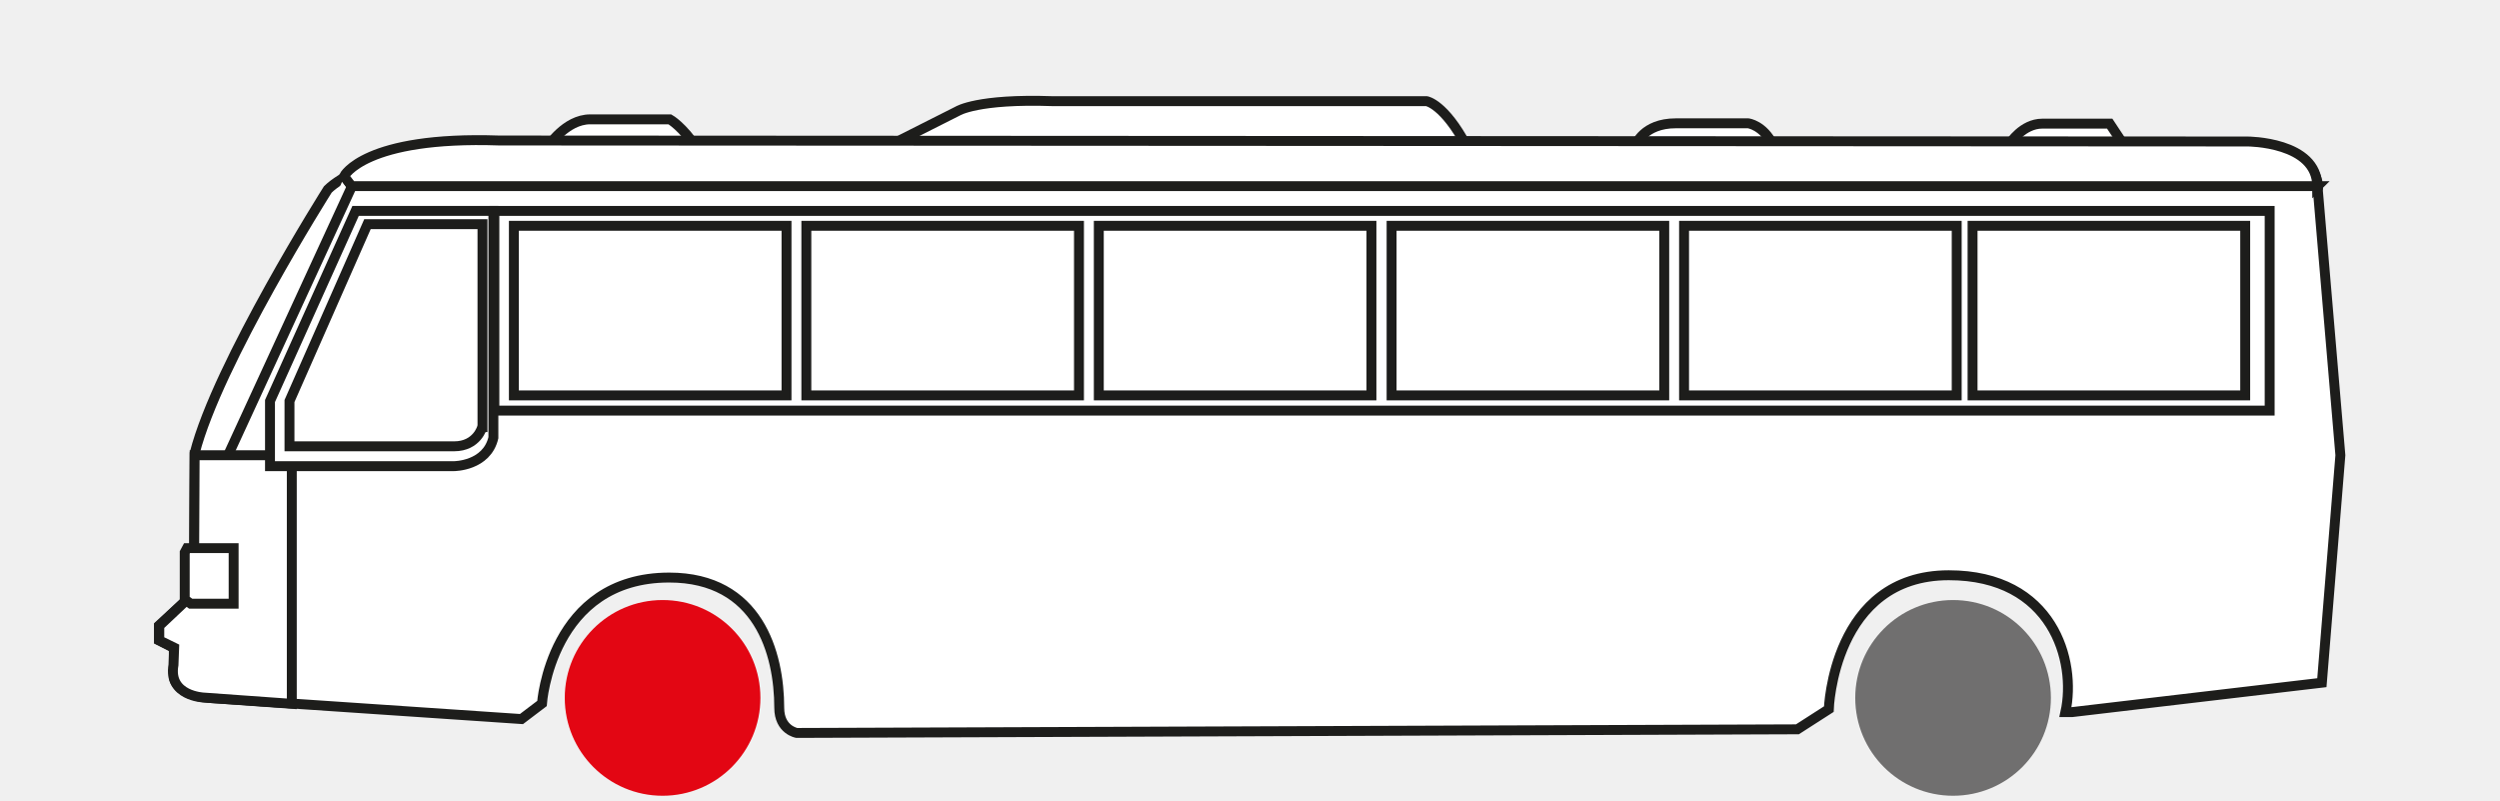
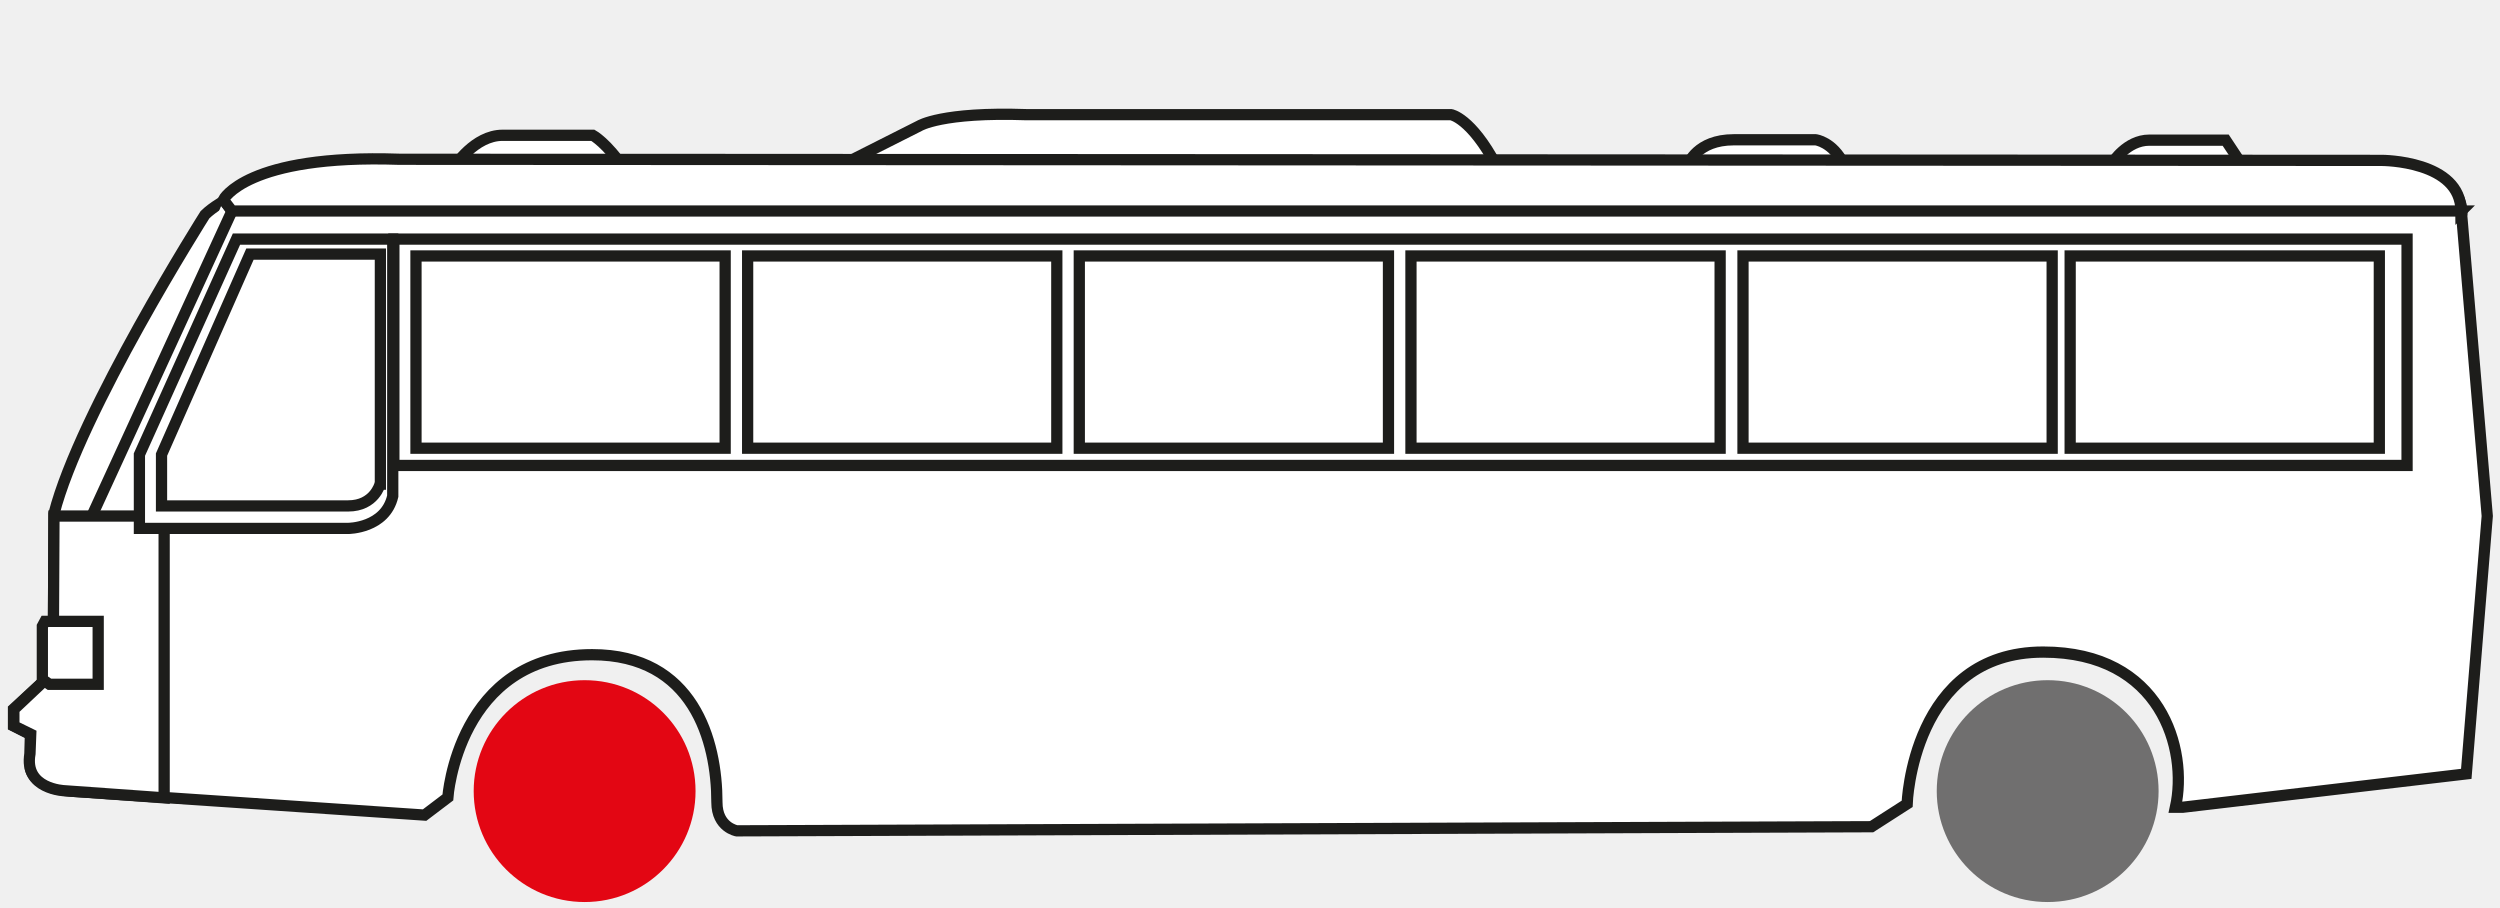
- <svg xmlns="http://www.w3.org/2000/svg" id="Capa_1" width="75.62" height="24.22" viewBox="0 0 75.62 24.22">
+ <svg xmlns="http://www.w3.org/2000/svg" id="Capa_1" width="66.71" height="24.22" viewBox="0 0 66.71 24.22">
  <defs>
-     <style>.cls-1{fill:#e30613;}.cls-1,.cls-2,.cls-3{stroke-width:0px;}.cls-2{fill:#706f6f;}.cls-3{fill:#fff;}.cls-4{fill:none;stroke:#1d1d1b;stroke-width:.3px;}</style>
+     <style>.cls-1{fill:none;stroke:#1d1d1b;stroke-width:.3px;}.cls-2{fill:#e30613;}.cls-2,.cls-3,.cls-4{stroke-width:0px;}.cls-3{fill:#706f6f;}.cls-4{fill:#fff;}</style>
  </defs>
-   <polygon class="cls-3" points="14.59 8.14 9.49 7.71 6.62 14.65 15.52 15.1 14.59 8.14" />
-   <polygon class="cls-4" points="14.59 8.14 9.49 7.71 6.62 14.65 15.52 15.1 14.59 8.14" />
-   <path class="cls-3" d="M13.36,4.34s-2.6.57-3.44,1.39c0,0-3.34,5.27-4.03,7.98l-.02,4.23-1.06.98v.45s.45.23.45.23v.9s.07.53,1.05.61l9.47.64.62-.47s.26-3.81,3.85-3.81c2.7,0,3.33,2.29,3.33,3.94,0,.67.53.76.53.76l30.28-.11.95-.61s.13-4.05,3.63-4.05c3.15,0,3.87,2.59,3.53,4.14h.2s7.56-.89,7.56-.89l.56-6.88-.68-8s.22-1.28-2.11-1.36l-54.66-.07Z" />
-   <path class="cls-4" d="M13.36,4.34s-2.6.57-3.44,1.39c0,0-3.34,5.27-4.03,7.98l-.02,4.23-1.06.98v.45s.45.23.45.23v.9s.07.53,1.05.61l9.47.64.62-.47s.26-3.81,3.85-3.81c2.7,0,3.33,2.29,3.33,3.94,0,.67.53.76.53.76l30.28-.11.95-.61s.13-4.05,3.63-4.05c3.15,0,3.87,2.59,3.53,4.14h.2s7.56-.89,7.56-.89l.56-6.88-.68-8s.22-1.28-2.11-1.36l-54.66-.07Z" />
-   <path class="cls-3" d="M5.89,13.77h2.94v7.52l-2.66-.19s-1.09-.04-.92-.99l.02-.52-.45-.22v-.44l1.05-.99.02-4.17Z" />
-   <path class="cls-4" d="M5.89,13.77h2.94v7.52l-2.66-.19s-1.09-.04-.92-.99l.02-.52-.45-.22v-.44l1.05-.99.02-4.17Z" />
-   <rect class="cls-3" x="14.96" y="6.38" width="53.72" height="6.04" />
-   <rect class="cls-4" x="14.96" y="6.38" width="53.72" height="6.04" />
-   <rect class="cls-3" x="15.55" y="6.83" width="8.25" height="5.13" />
-   <rect class="cls-4" x="15.55" y="6.83" width="8.25" height="5.13" />
-   <rect class="cls-3" x="24.4" y="6.83" width="8.25" height="5.13" />
-   <rect class="cls-4" x="24.4" y="6.83" width="8.25" height="5.13" />
-   <rect class="cls-3" x="33.25" y="6.83" width="8.25" height="5.13" />
-   <rect class="cls-4" x="33.25" y="6.83" width="8.25" height="5.13" />
-   <rect class="cls-3" x="42.11" y="6.83" width="8.25" height="5.13" />
-   <rect class="cls-4" x="42.11" y="6.83" width="8.25" height="5.13" />
-   <rect class="cls-3" x="50.96" y="6.83" width="8.25" height="5.13" />
-   <rect class="cls-4" x="50.96" y="6.83" width="8.25" height="5.13" />
-   <rect class="cls-3" x="59.69" y="6.83" width="8.25" height="5.13" />
-   <rect class="cls-4" x="59.69" y="6.83" width="8.25" height="5.13" />
-   <polyline class="cls-3" points="10.42 5.33 10.65 5.63 6.9 13.77" />
-   <polyline class="cls-4" points="10.42 5.33 10.65 5.63 6.9 13.77" />
-   <line class="cls-4" x1="37.31" y1="3.13" x2="37.31" y2="4.38" />
-   <path class="cls-3" d="M10.76,6.38l-2.59,5.75v1.97h5.57s.99,0,1.19-.86v-6.86h-4.17ZM14.59,12.92s-.15.58-.85.58h-4.98v-1.37s2.36-5.35,2.36-5.35h3.48v6.14Z" />
-   <path class="cls-4" d="M10.76,6.38l-2.59,5.75v1.97h5.57s.99,0,1.19-.86v-6.86h-4.17ZM14.59,12.92s-.15.58-.85.58h-4.98v-1.37s2.36-5.35,2.36-5.35h3.48v6.14Z" />
-   <path class="cls-3" d="M16.58,4.44s.53-.83,1.28-.83h2.41s.38.21.83.89l-4.53-.06Z" />
-   <path class="cls-4" d="M16.58,4.44s.53-.83,1.28-.83h2.41s.38.21.83.89l-4.53-.06Z" />
-   <path class="cls-3" d="M26.84,4.44l2.14-1.08s.6-.38,2.87-.3h11.32s.53.08,1.21,1.36l-17.53.02Z" />
-   <path class="cls-4" d="M26.84,4.44l2.14-1.08s.6-.38,2.87-.3h11.32s.53.08,1.21,1.36l-17.53.02Z" />
-   <path class="cls-3" d="M49.5,4.38s.23-.65,1.21-.65h2.19s.45.05.75.65h-4.15Z" />
-   <path class="cls-4" d="M49.5,4.38s.23-.65,1.21-.65h2.19s.45.05.75.65h-4.15Z" />
-   <path class="cls-3" d="M60.82,4.34s.38-.6.98-.6h2.04l.45.68-3.47-.07Z" />
-   <path class="cls-4" d="M60.82,4.34s.38-.6.98-.6h2.04l.45.68-3.47-.07Z" />
-   <path class="cls-3" d="M70.13,5.63H10.64l-.23-.3s.61-1.22,4.7-1.08l52.9.03s2.11,0,2.11,1.36" />
-   <path class="cls-4" d="M70.13,5.63H10.64l-.23-.3s.61-1.22,4.7-1.08l52.9.03s2.11,0,2.11,1.36Z" />
-   <path class="cls-1" d="M23.01,21.11c0,1.63-1.32,2.96-2.96,2.96s-2.96-1.33-2.96-2.96,1.32-2.96,2.96-2.96,2.96,1.32,2.96,2.96" />
-   <path class="cls-2" d="M62.06,21.11c0,1.63-1.32,2.96-2.96,2.96s-2.96-1.33-2.96-2.96,1.32-2.96,2.96-2.96,2.96,1.32,2.96,2.96" />
-   <polygon class="cls-3" points="7.07 16.58 5.81 16.58 5.66 16.58 5.59 16.71 5.59 18.13 5.77 18.26 7.07 18.26 7.07 16.58" />
-   <polygon class="cls-4" points="7.07 16.58 5.81 16.58 5.66 16.58 5.59 16.71 5.59 18.13 5.77 18.26 7.07 18.26 7.07 16.58" />
+   <polygon class="cls-4" points="10.14 8.14 5.04 7.71 2.17 14.65 11.07 15.1 10.14 8.14" />
+   <polygon class="cls-1" points="10.14 8.14 5.04 7.71 2.17 14.65 11.07 15.1 10.14 8.14" />
+   <path class="cls-4" d="M8.91,4.34s-2.6.57-3.44,1.39c0,0-3.34,5.27-4.03,7.98l-.02,4.23-1.06.98v.45s.45.23.45.23v.9s.07.53,1.05.61l9.47.64.62-.47s.26-3.81,3.85-3.81c2.7,0,3.33,2.29,3.33,3.94,0,.67.53.76.53.76l30.28-.11.95-.61s.13-4.05,3.63-4.05c3.15,0,3.87,2.59,3.53,4.14h.2s7.56-.89,7.56-.89l.56-6.88-.68-8s.22-1.28-2.11-1.36l-54.66-.07Z" />
+   <path class="cls-1" d="M8.91,4.34s-2.6.57-3.44,1.39c0,0-3.34,5.27-4.03,7.98l-.02,4.23-1.06.98v.45s.45.23.45.23v.9s.07.53,1.05.61l9.47.64.62-.47s.26-3.81,3.85-3.81c2.7,0,3.33,2.29,3.33,3.94,0,.67.53.76.53.76l30.28-.11.95-.61s.13-4.05,3.63-4.05c3.15,0,3.87,2.59,3.53,4.14h.2s7.56-.89,7.56-.89l.56-6.88-.68-8s.22-1.28-2.11-1.36l-54.66-.07Z" />
+   <path class="cls-4" d="M1.44,13.77h2.94v7.52l-2.66-.19s-1.09-.04-.92-.99l.02-.52-.45-.22v-.44l1.05-.99.02-4.17Z" />
+   <path class="cls-1" d="M1.44,13.77h2.94v7.52l-2.66-.19s-1.09-.04-.92-.99l.02-.52-.45-.22v-.44l1.05-.99.02-4.17Z" />
+   <rect class="cls-4" x="10.51" y="6.38" width="53.72" height="6.04" />
+   <rect class="cls-1" x="10.51" y="6.38" width="53.72" height="6.04" />
+   <rect class="cls-4" x="11.1" y="6.83" width="8.25" height="5.13" />
+   <rect class="cls-1" x="11.1" y="6.83" width="8.25" height="5.13" />
+   <rect class="cls-4" x="19.95" y="6.83" width="8.25" height="5.13" />
+   <rect class="cls-1" x="19.95" y="6.83" width="8.25" height="5.13" />
+   <rect class="cls-4" x="28.8" y="6.83" width="8.25" height="5.13" />
+   <rect class="cls-1" x="28.8" y="6.83" width="8.25" height="5.13" />
+   <rect class="cls-4" x="37.65" y="6.83" width="8.25" height="5.13" />
+   <rect class="cls-1" x="37.65" y="6.83" width="8.25" height="5.13" />
+   <rect class="cls-4" x="46.51" y="6.83" width="8.25" height="5.13" />
+   <rect class="cls-1" x="46.51" y="6.83" width="8.25" height="5.13" />
+   <rect class="cls-4" x="55.24" y="6.83" width="8.25" height="5.13" />
+   <rect class="cls-1" x="55.24" y="6.83" width="8.25" height="5.13" />
+   <polyline class="cls-4" points="5.97 5.33 6.19 5.63 2.45 13.77" />
+   <polyline class="cls-1" points="5.97 5.33 6.19 5.63 2.45 13.77" />
+   <line class="cls-1" x1="32.86" y1="3.13" x2="32.86" y2="4.38" />
+   <path class="cls-4" d="M6.31,6.38l-2.59,5.75v1.97h5.57s.99,0,1.19-.86v-6.86h-4.17ZM10.14,12.92s-.15.58-.85.58h-4.98v-1.37s2.36-5.35,2.36-5.35h3.48v6.14Z" />
+   <path class="cls-1" d="M6.31,6.38l-2.59,5.75v1.97h5.57s.99,0,1.19-.86v-6.86h-4.17ZM10.14,12.92s-.15.58-.85.58h-4.98v-1.37s2.36-5.35,2.36-5.35h3.48v6.14Z" />
+   <path class="cls-4" d="M12.13,4.44s.53-.83,1.28-.83h2.41s.38.21.83.89l-4.53-.06Z" />
+   <path class="cls-1" d="M12.13,4.44s.53-.83,1.28-.83h2.41s.38.21.83.89l-4.53-.06Z" />
+   <path class="cls-4" d="M22.39,4.44l2.14-1.08s.6-.38,2.87-.3h11.32s.53.08,1.21,1.36l-17.53.02Z" />
+   <path class="cls-1" d="M22.39,4.44l2.14-1.08s.6-.38,2.87-.3h11.32s.53.08,1.21,1.36l-17.53.02Z" />
+   <path class="cls-4" d="M45.05,4.38s.23-.65,1.21-.65h2.19s.45.05.75.65h-4.15Z" />
+   <path class="cls-1" d="M45.05,4.38s.23-.65,1.21-.65h2.19s.45.05.75.65h-4.15Z" />
+   <path class="cls-4" d="M56.37,4.34s.38-.6.98-.6h2.04l.45.68-3.47-.07Z" />
+   <path class="cls-1" d="M56.37,4.34s.38-.6.98-.6h2.04l.45.68-3.47-.07Z" />
+   <path class="cls-4" d="M65.68,5.63H6.19l-.23-.3s.61-1.22,4.7-1.08l52.9.03s2.11,0,2.11,1.36" />
+   <path class="cls-1" d="M65.68,5.63H6.19l-.23-.3s.61-1.22,4.7-1.08l52.9.03s2.11,0,2.11,1.36Z" />
+   <path class="cls-2" d="M18.56,21.11c0,1.63-1.32,2.96-2.96,2.96s-2.96-1.33-2.96-2.96,1.32-2.96,2.96-2.96,2.96,1.32,2.96,2.96" />
+   <path class="cls-3" d="M57.6,21.11c0,1.63-1.32,2.96-2.96,2.96s-2.96-1.33-2.96-2.96,1.32-2.96,2.96-2.96,2.96,1.32,2.96,2.96" />
+   <polygon class="cls-4" points="2.62 16.58 1.36 16.58 1.2 16.58 1.13 16.71 1.13 18.13 1.32 18.26 2.62 18.26 2.62 16.58" />
+   <polygon class="cls-1" points="2.62 16.58 1.36 16.58 1.2 16.58 1.13 16.71 1.13 18.13 1.32 18.26 2.62 18.26 2.62 16.58" />
</svg>
